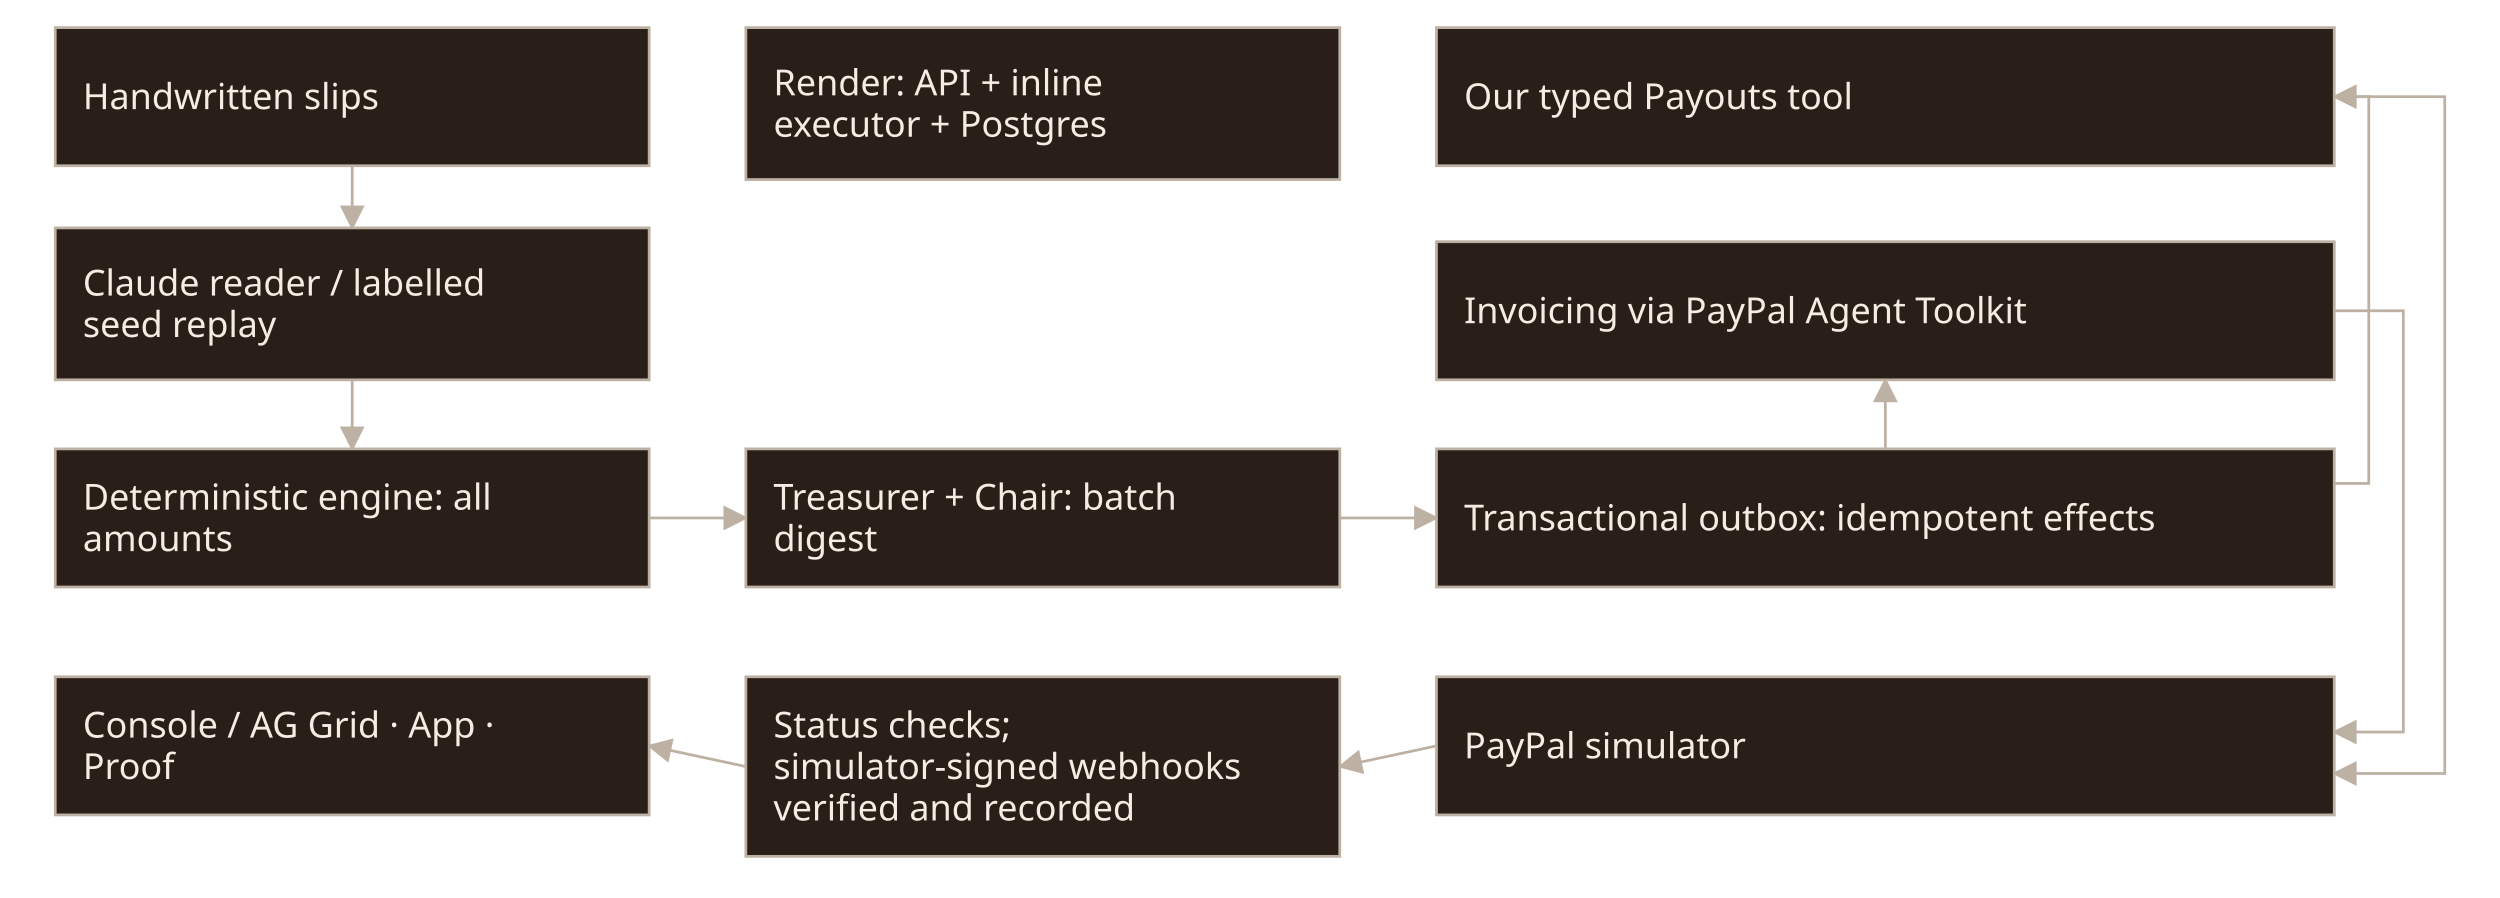
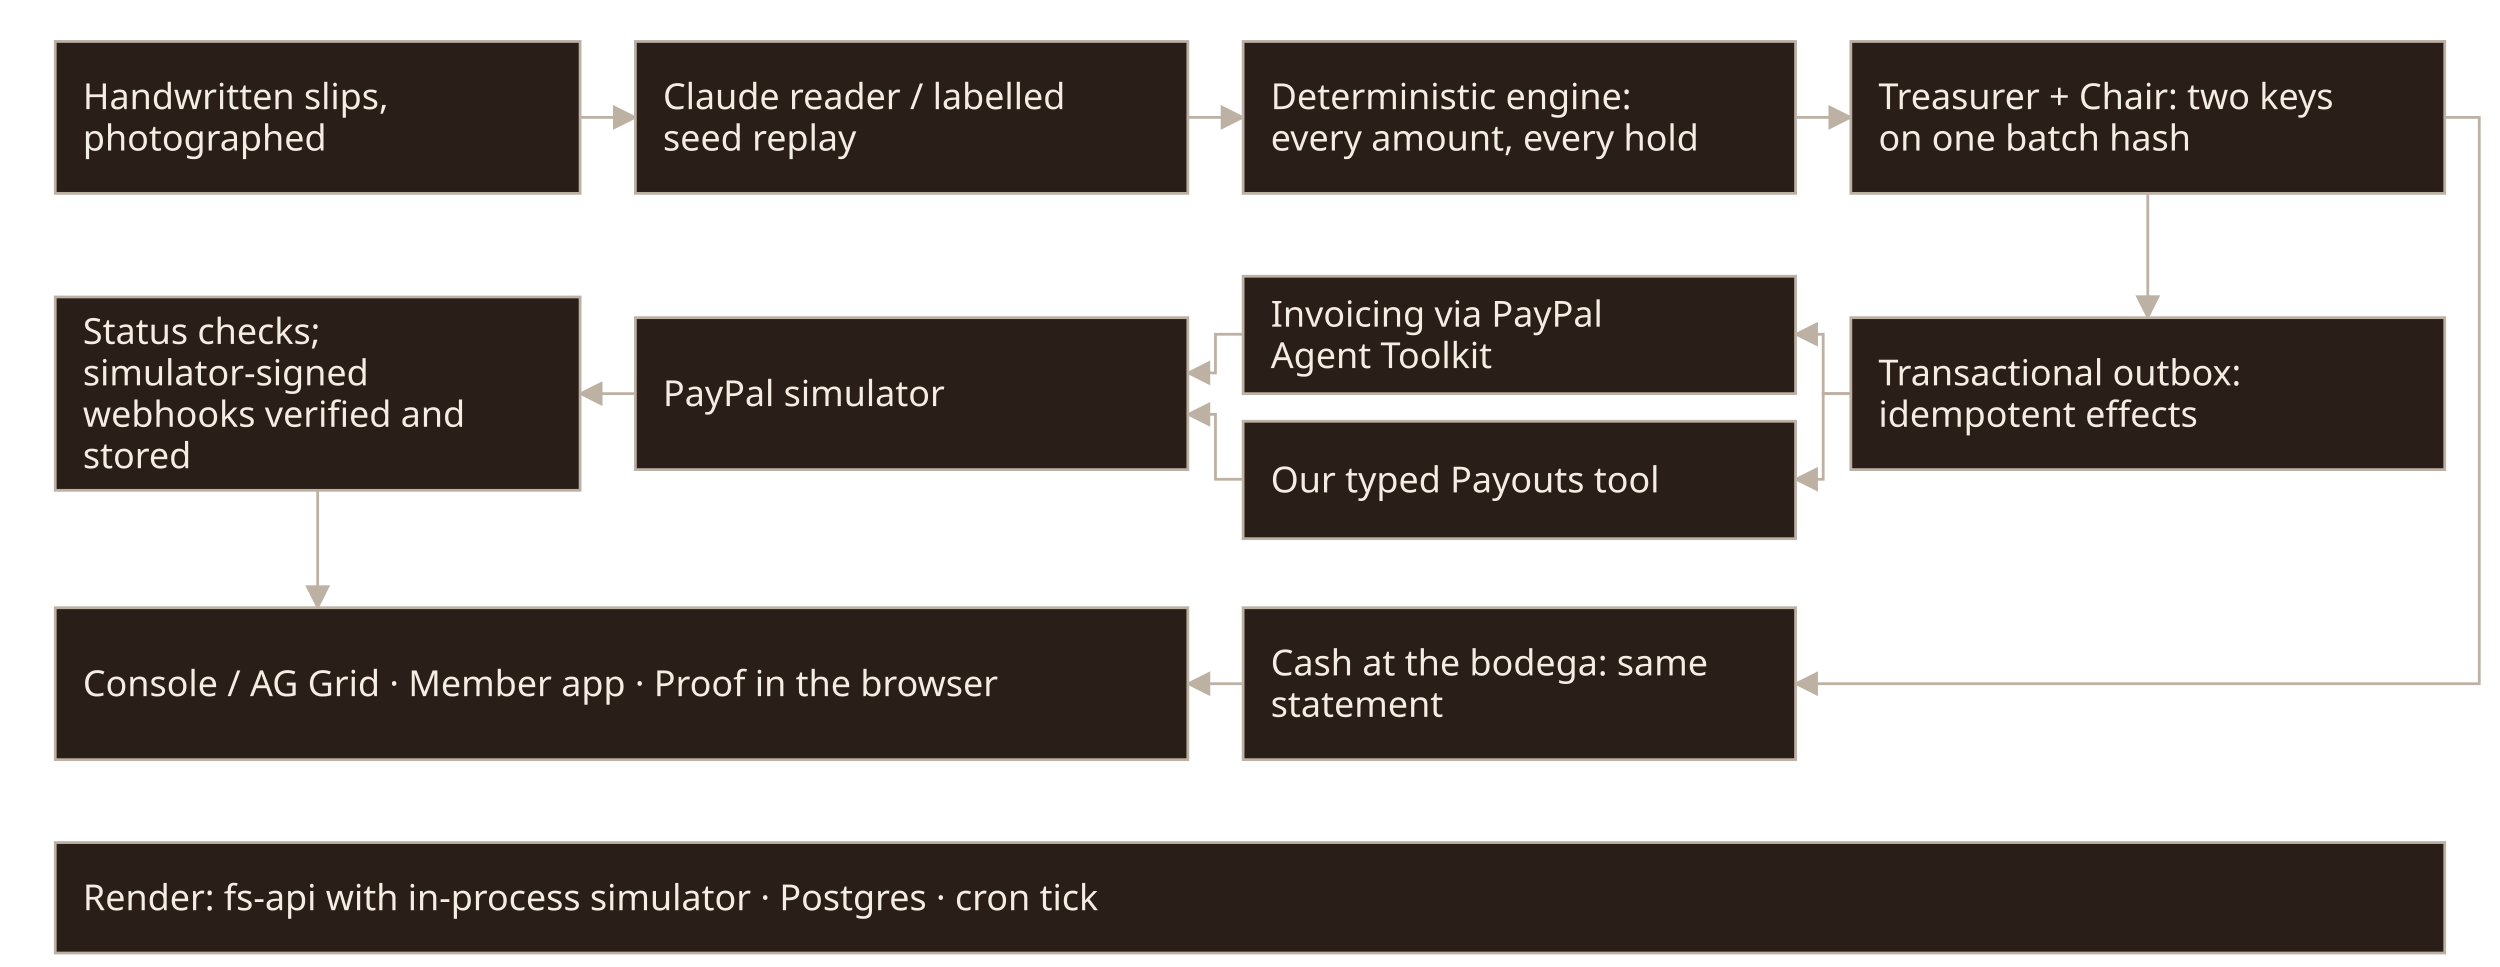
- <svg xmlns="http://www.w3.org/2000/svg" viewBox="0 0 1810 650" role="img" aria-label="Handwritten slips; Claude reader / labelled seed replay; Deterministic engine: all amounts; Treasurer + Chair: batch digest; Transactional outbox: idempotent effects; Invoicing via PayPal Agent Toolkit; Our typed Payouts tool; PayPal simulator; Status checks; simulator-signed webhooks verified and recorded; Console / AG Grid · App · Proof; Render: API + inline executor + Postgres">
+ <svg xmlns="http://www.w3.org/2000/svg" viewBox="0 0 1810 700" role="img" aria-label="Handwritten slips, photographed; Claude reader / labelled seed replay; Deterministic engine: every amount, every hold; Treasurer + Chair: two keys on one batch hash; Cash at the bodega: same statement; Transactional outbox: idempotent effects; Invoicing via PayPal Agent Toolkit; Our typed Payouts tool; PayPal simulator; Status checks; simulator-signed webhooks verified and stored; Console / AG Grid · Member app · Proof in the browser; Render: fs-api with in-process simulator · Postgres · cron tick">
  <defs>
    <marker id="architecture-arrow" viewBox="0 0 10 10" refX="9" refY="5" markerWidth="9" markerHeight="9" orient="auto-start-reverse">
      <path d="M 0 0 L 10 5 L 0 10 z" fill="#BDB1A4" />
    </marker>
  </defs>
-   <path data-edge="paper:read" d="M 255 120 L 255 165" stroke="#BDB1A4" stroke-width="2" fill="none" marker-end="url(#architecture-arrow)" />
-   <path data-edge="read:engine" d="M 255 275 L 255 325" stroke="#BDB1A4" stroke-width="2" fill="none" marker-end="url(#architecture-arrow)" />
-   <path data-edge="engine:keys" d="M 470 375 L 540 375" stroke="#BDB1A4" stroke-width="2" fill="none" marker-end="url(#architecture-arrow)" />
-   <path data-edge="keys:outbox" d="M 970 375 L 1040 375" stroke="#BDB1A4" stroke-width="2" fill="none" marker-end="url(#architecture-arrow)" />
-   <path data-edge="outbox:invoice" d="M 1365 325 L 1365 275" stroke="#BDB1A4" stroke-width="2" fill="none" marker-end="url(#architecture-arrow)" />
-   <path data-edge="outbox:payouts" d="M 1690 350 L 1715 350 L 1715 70 L 1690 70" stroke="#BDB1A4" stroke-width="2" fill="none" marker-end="url(#architecture-arrow)" />
-   <path data-edge="invoice:paypal" d="M 1690 225 L 1740 225 L 1740 530 L 1690 530" stroke="#BDB1A4" stroke-width="2" fill="none" marker-end="url(#architecture-arrow)" />
-   <path data-edge="payouts:paypal" d="M 1690 70 L 1770 70 L 1770 560 L 1690 560" stroke="#BDB1A4" stroke-width="2" fill="none" marker-end="url(#architecture-arrow)" />
-   <path data-edge="paypal:confirmation" d="M 1040 540 L 970 555" stroke="#BDB1A4" stroke-width="2" fill="none" marker-end="url(#architecture-arrow)" />
-   <path data-edge="confirmation:surfaces" d="M 540 555 L 470 540" stroke="#BDB1A4" stroke-width="2" fill="none" marker-end="url(#architecture-arrow)" />
+   <path data-edge="paper:read" d="M 420 85 L 460 85" stroke="#BDB1A4" stroke-width="2" fill="none" marker-end="url(#architecture-arrow)" />
+   <path data-edge="read:engine" d="M 860 85 L 900 85" stroke="#BDB1A4" stroke-width="2" fill="none" marker-end="url(#architecture-arrow)" />
+   <path data-edge="engine:keys" d="M 1300 85 L 1340 85" stroke="#BDB1A4" stroke-width="2" fill="none" marker-end="url(#architecture-arrow)" />
+   <path data-edge="keys:outbox" d="M 1555 140 L 1555 230" stroke="#BDB1A4" stroke-width="2" fill="none" marker-end="url(#architecture-arrow)" />
+   <path data-edge="keys:cash" d="M 1770 85 L 1795 85 L 1795 495 L 1300 495" stroke="#BDB1A4" stroke-width="2" fill="none" marker-end="url(#architecture-arrow)" />
+   <path data-edge="outbox:invoice" d="M 1340 285 L 1320 285 L 1320 242 L 1300 242" stroke="#BDB1A4" stroke-width="2" fill="none" marker-end="url(#architecture-arrow)" />
+   <path data-edge="outbox:payouts" d="M 1340 285 L 1320 285 L 1320 347 L 1300 347" stroke="#BDB1A4" stroke-width="2" fill="none" marker-end="url(#architecture-arrow)" />
+   <path data-edge="invoice:paypal" d="M 900 242 L 880 242 L 880 270 L 860 270" stroke="#BDB1A4" stroke-width="2" fill="none" marker-end="url(#architecture-arrow)" />
+   <path data-edge="payouts:paypal" d="M 900 347 L 880 347 L 880 300 L 860 300" stroke="#BDB1A4" stroke-width="2" fill="none" marker-end="url(#architecture-arrow)" />
+   <path data-edge="paypal:confirmation" d="M 460 285 L 420 285" stroke="#BDB1A4" stroke-width="2" fill="none" marker-end="url(#architecture-arrow)" />
+   <path data-edge="confirmation:surfaces" d="M 230 355 L 230 440" stroke="#BDB1A4" stroke-width="2" fill="none" marker-end="url(#architecture-arrow)" />
+   <path data-edge="cash:surfaces" d="M 900 495 L 860 495" stroke="#BDB1A4" stroke-width="2" fill="none" marker-end="url(#architecture-arrow)" />
  <g data-box="paper">
-     <rect x="40" y="20" width="430" height="100" fill="#2A1F18" stroke="#BDB1A4" stroke-width="2" />
-     <text x="60" y="79" fill="#F4EDE4" font-family="FS Sans" font-size="26">
-       <tspan x="60" dy="0">Handwritten slips</tspan>
+     <rect x="40" y="30" width="380" height="110" fill="#2A1F18" stroke="#BDB1A4" stroke-width="2" />
+     <text x="60" y="79" fill="#F4EDE4" font-family="FS Sans, sans-serif" font-size="26">
+       <tspan x="60" dy="0">Handwritten slips,</tspan>
+       <tspan x="60" dy="30">photographed</tspan>
    </text>
  </g>
  <g data-box="read">
-     <rect x="40" y="165" width="430" height="110" fill="#2A1F18" stroke="#BDB1A4" stroke-width="2" />
-     <text x="60" y="214" fill="#F4EDE4" font-family="FS Sans" font-size="26">
-       <tspan x="60" dy="0">Claude reader / labelled</tspan>
-       <tspan x="60" dy="30">seed replay</tspan>
+     <rect x="460" y="30" width="400" height="110" fill="#2A1F18" stroke="#BDB1A4" stroke-width="2" />
+     <text x="480" y="79" fill="#F4EDE4" font-family="FS Sans, sans-serif" font-size="26">
+       <tspan x="480" dy="0">Claude reader / labelled</tspan>
+       <tspan x="480" dy="30">seed replay</tspan>
    </text>
  </g>
  <g data-box="engine">
-     <rect x="40" y="325" width="430" height="100" fill="#2A1F18" stroke="#BDB1A4" stroke-width="2" />
-     <text x="60" y="369" fill="#F4EDE4" font-family="FS Sans" font-size="26">
-       <tspan x="60" dy="0">Deterministic engine: all</tspan>
-       <tspan x="60" dy="30">amounts</tspan>
+     <rect x="900" y="30" width="400" height="110" fill="#2A1F18" stroke="#BDB1A4" stroke-width="2" />
+     <text x="920" y="79" fill="#F4EDE4" font-family="FS Sans, sans-serif" font-size="26">
+       <tspan x="920" dy="0">Deterministic engine:</tspan>
+       <tspan x="920" dy="30">every amount, every hold</tspan>
    </text>
  </g>
  <g data-box="keys">
-     <rect x="540" y="325" width="430" height="100" fill="#2A1F18" stroke="#BDB1A4" stroke-width="2" />
-     <text x="560" y="369" fill="#F4EDE4" font-family="FS Sans" font-size="26">
-       <tspan x="560" dy="0">Treasurer + Chair: batch</tspan>
-       <tspan x="560" dy="30">digest</tspan>
+     <rect x="1340" y="30" width="430" height="110" fill="#2A1F18" stroke="#BDB1A4" stroke-width="2" />
+     <text x="1360" y="79" fill="#F4EDE4" font-family="FS Sans, sans-serif" font-size="26">
+       <tspan x="1360" dy="0">Treasurer + Chair: two keys</tspan>
+       <tspan x="1360" dy="30">on one batch hash</tspan>
+     </text>
+   </g>
+   <g data-box="cash">
+     <rect x="900" y="440" width="400" height="110" fill="#2A1F18" stroke="#BDB1A4" stroke-width="2" />
+     <text x="920" y="489" fill="#F4EDE4" font-family="FS Sans, sans-serif" font-size="26">
+       <tspan x="920" dy="0">Cash at the bodega: same</tspan>
+       <tspan x="920" dy="30">statement</tspan>
    </text>
  </g>
  <g data-box="outbox">
-     <rect x="1040" y="325" width="650" height="100" fill="#2A1F18" stroke="#BDB1A4" stroke-width="2" />
-     <text x="1060" y="384" fill="#F4EDE4" font-family="FS Sans" font-size="26">
-       <tspan x="1060" dy="0">Transactional outbox: idempotent effects</tspan>
+     <rect x="1340" y="230" width="430" height="110" fill="#2A1F18" stroke="#BDB1A4" stroke-width="2" />
+     <text x="1360" y="279" fill="#F4EDE4" font-family="FS Sans, sans-serif" font-size="26">
+       <tspan x="1360" dy="0">Transactional outbox:</tspan>
+       <tspan x="1360" dy="30">idempotent effects</tspan>
    </text>
  </g>
  <g data-box="invoice">
-     <rect x="1040" y="175" width="650" height="100" fill="#2A1F18" stroke="#BDB1A4" stroke-width="2" />
-     <text x="1060" y="234" fill="#F4EDE4" font-family="FS Sans" font-size="26">
-       <tspan x="1060" dy="0">Invoicing via PayPal Agent Toolkit</tspan>
+     <rect x="900" y="200" width="400" height="85" fill="#2A1F18" stroke="#BDB1A4" stroke-width="2" />
+     <text x="920" y="236.5" fill="#F4EDE4" font-family="FS Sans, sans-serif" font-size="26">
+       <tspan x="920" dy="0">Invoicing via PayPal</tspan>
+       <tspan x="920" dy="30">Agent Toolkit</tspan>
    </text>
  </g>
  <g data-box="payouts">
-     <rect x="1040" y="20" width="650" height="100" fill="#2A1F18" stroke="#BDB1A4" stroke-width="2" />
-     <text x="1060" y="79" fill="#F4EDE4" font-family="FS Sans" font-size="26">
-       <tspan x="1060" dy="0">Our typed Payouts tool</tspan>
+     <rect x="900" y="305" width="400" height="85" fill="#2A1F18" stroke="#BDB1A4" stroke-width="2" />
+     <text x="920" y="356.5" fill="#F4EDE4" font-family="FS Sans, sans-serif" font-size="26">
+       <tspan x="920" dy="0">Our typed Payouts tool</tspan>
    </text>
  </g>
  <g data-box="paypal">
-     <rect x="1040" y="490" width="650" height="100" fill="#2A1F18" stroke="#BDB1A4" stroke-width="2" />
-     <text x="1060" y="549" fill="#F4EDE4" font-family="FS Sans" font-size="26">
-       <tspan x="1060" dy="0">PayPal simulator</tspan>
+     <rect x="460" y="230" width="400" height="110" fill="#2A1F18" stroke="#BDB1A4" stroke-width="2" />
+     <text x="480" y="294" fill="#F4EDE4" font-family="FS Sans, sans-serif" font-size="26">
+       <tspan x="480" dy="0">PayPal simulator</tspan>
    </text>
  </g>
  <g data-box="confirmation">
-     <rect x="540" y="490" width="430" height="130" fill="#2A1F18" stroke="#BDB1A4" stroke-width="2" />
-     <text x="560" y="534" fill="#F4EDE4" font-family="FS Sans" font-size="26">
-       <tspan x="560" dy="0">Status checks;</tspan>
-       <tspan x="560" dy="30">simulator-signed webhooks</tspan>
-       <tspan x="560" dy="30">verified and recorded</tspan>
+     <rect x="40" y="215" width="380" height="140" fill="#2A1F18" stroke="#BDB1A4" stroke-width="2" />
+     <text x="60" y="249" fill="#F4EDE4" font-family="FS Sans, sans-serif" font-size="26">
+       <tspan x="60" dy="0">Status checks;</tspan>
+       <tspan x="60" dy="30">simulator-signed</tspan>
+       <tspan x="60" dy="30">webhooks verified and</tspan>
+       <tspan x="60" dy="30">stored</tspan>
    </text>
  </g>
  <g data-box="surfaces">
-     <rect x="40" y="490" width="430" height="100" fill="#2A1F18" stroke="#BDB1A4" stroke-width="2" />
-     <text x="60" y="534" fill="#F4EDE4" font-family="FS Sans" font-size="26">
-       <tspan x="60" dy="0">Console / AG Grid · App ·</tspan>
-       <tspan x="60" dy="30">Proof</tspan>
+     <rect x="40" y="440" width="820" height="110" fill="#2A1F18" stroke="#BDB1A4" stroke-width="2" />
+     <text x="60" y="504" fill="#F4EDE4" font-family="FS Sans, sans-serif" font-size="26">
+       <tspan x="60" dy="0">Console / AG Grid · Member app · Proof in the browser</tspan>
    </text>
  </g>
  <g data-box="host">
-     <rect x="540" y="20" width="430" height="110" fill="#2A1F18" stroke="#BDB1A4" stroke-width="2" />
-     <text x="560" y="69" fill="#F4EDE4" font-family="FS Sans" font-size="26">
-       <tspan x="560" dy="0">Render: API + inline</tspan>
-       <tspan x="560" dy="30">executor + Postgres</tspan>
+     <rect x="40" y="610" width="1730" height="80" fill="#2A1F18" stroke="#BDB1A4" stroke-width="2" />
+     <text x="60" y="659" fill="#F4EDE4" font-family="FS Sans, sans-serif" font-size="26">
+       <tspan x="60" dy="0">Render: fs-api with in-process simulator · Postgres · cron tick</tspan>
    </text>
  </g>
</svg>
